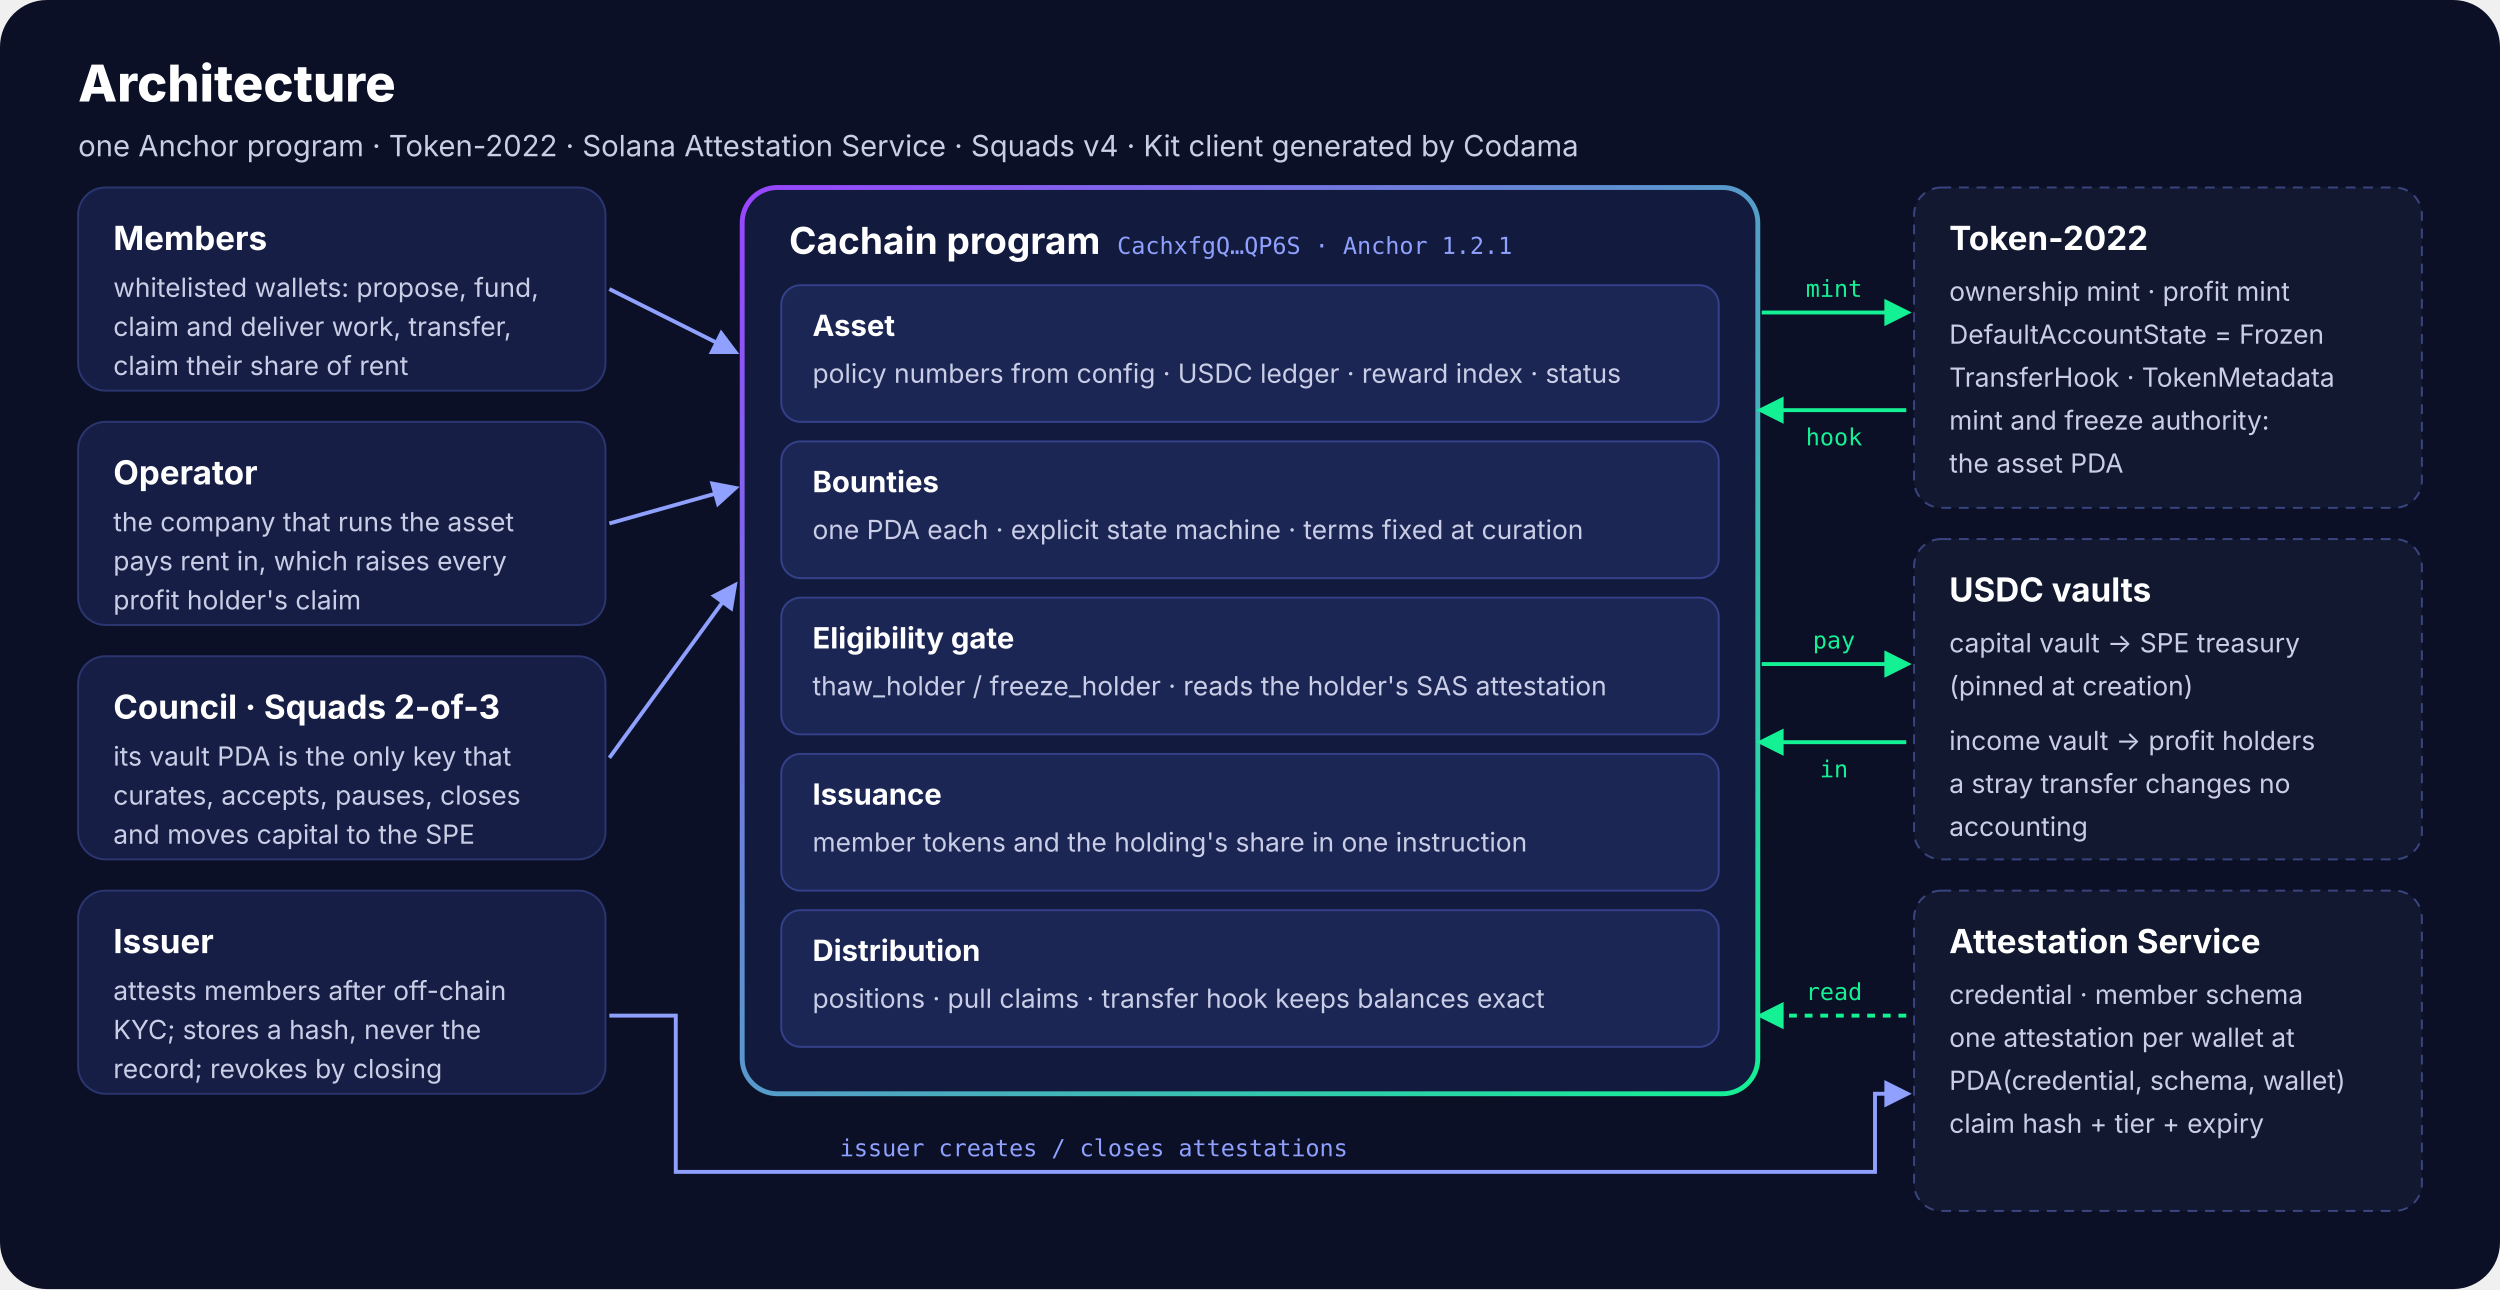
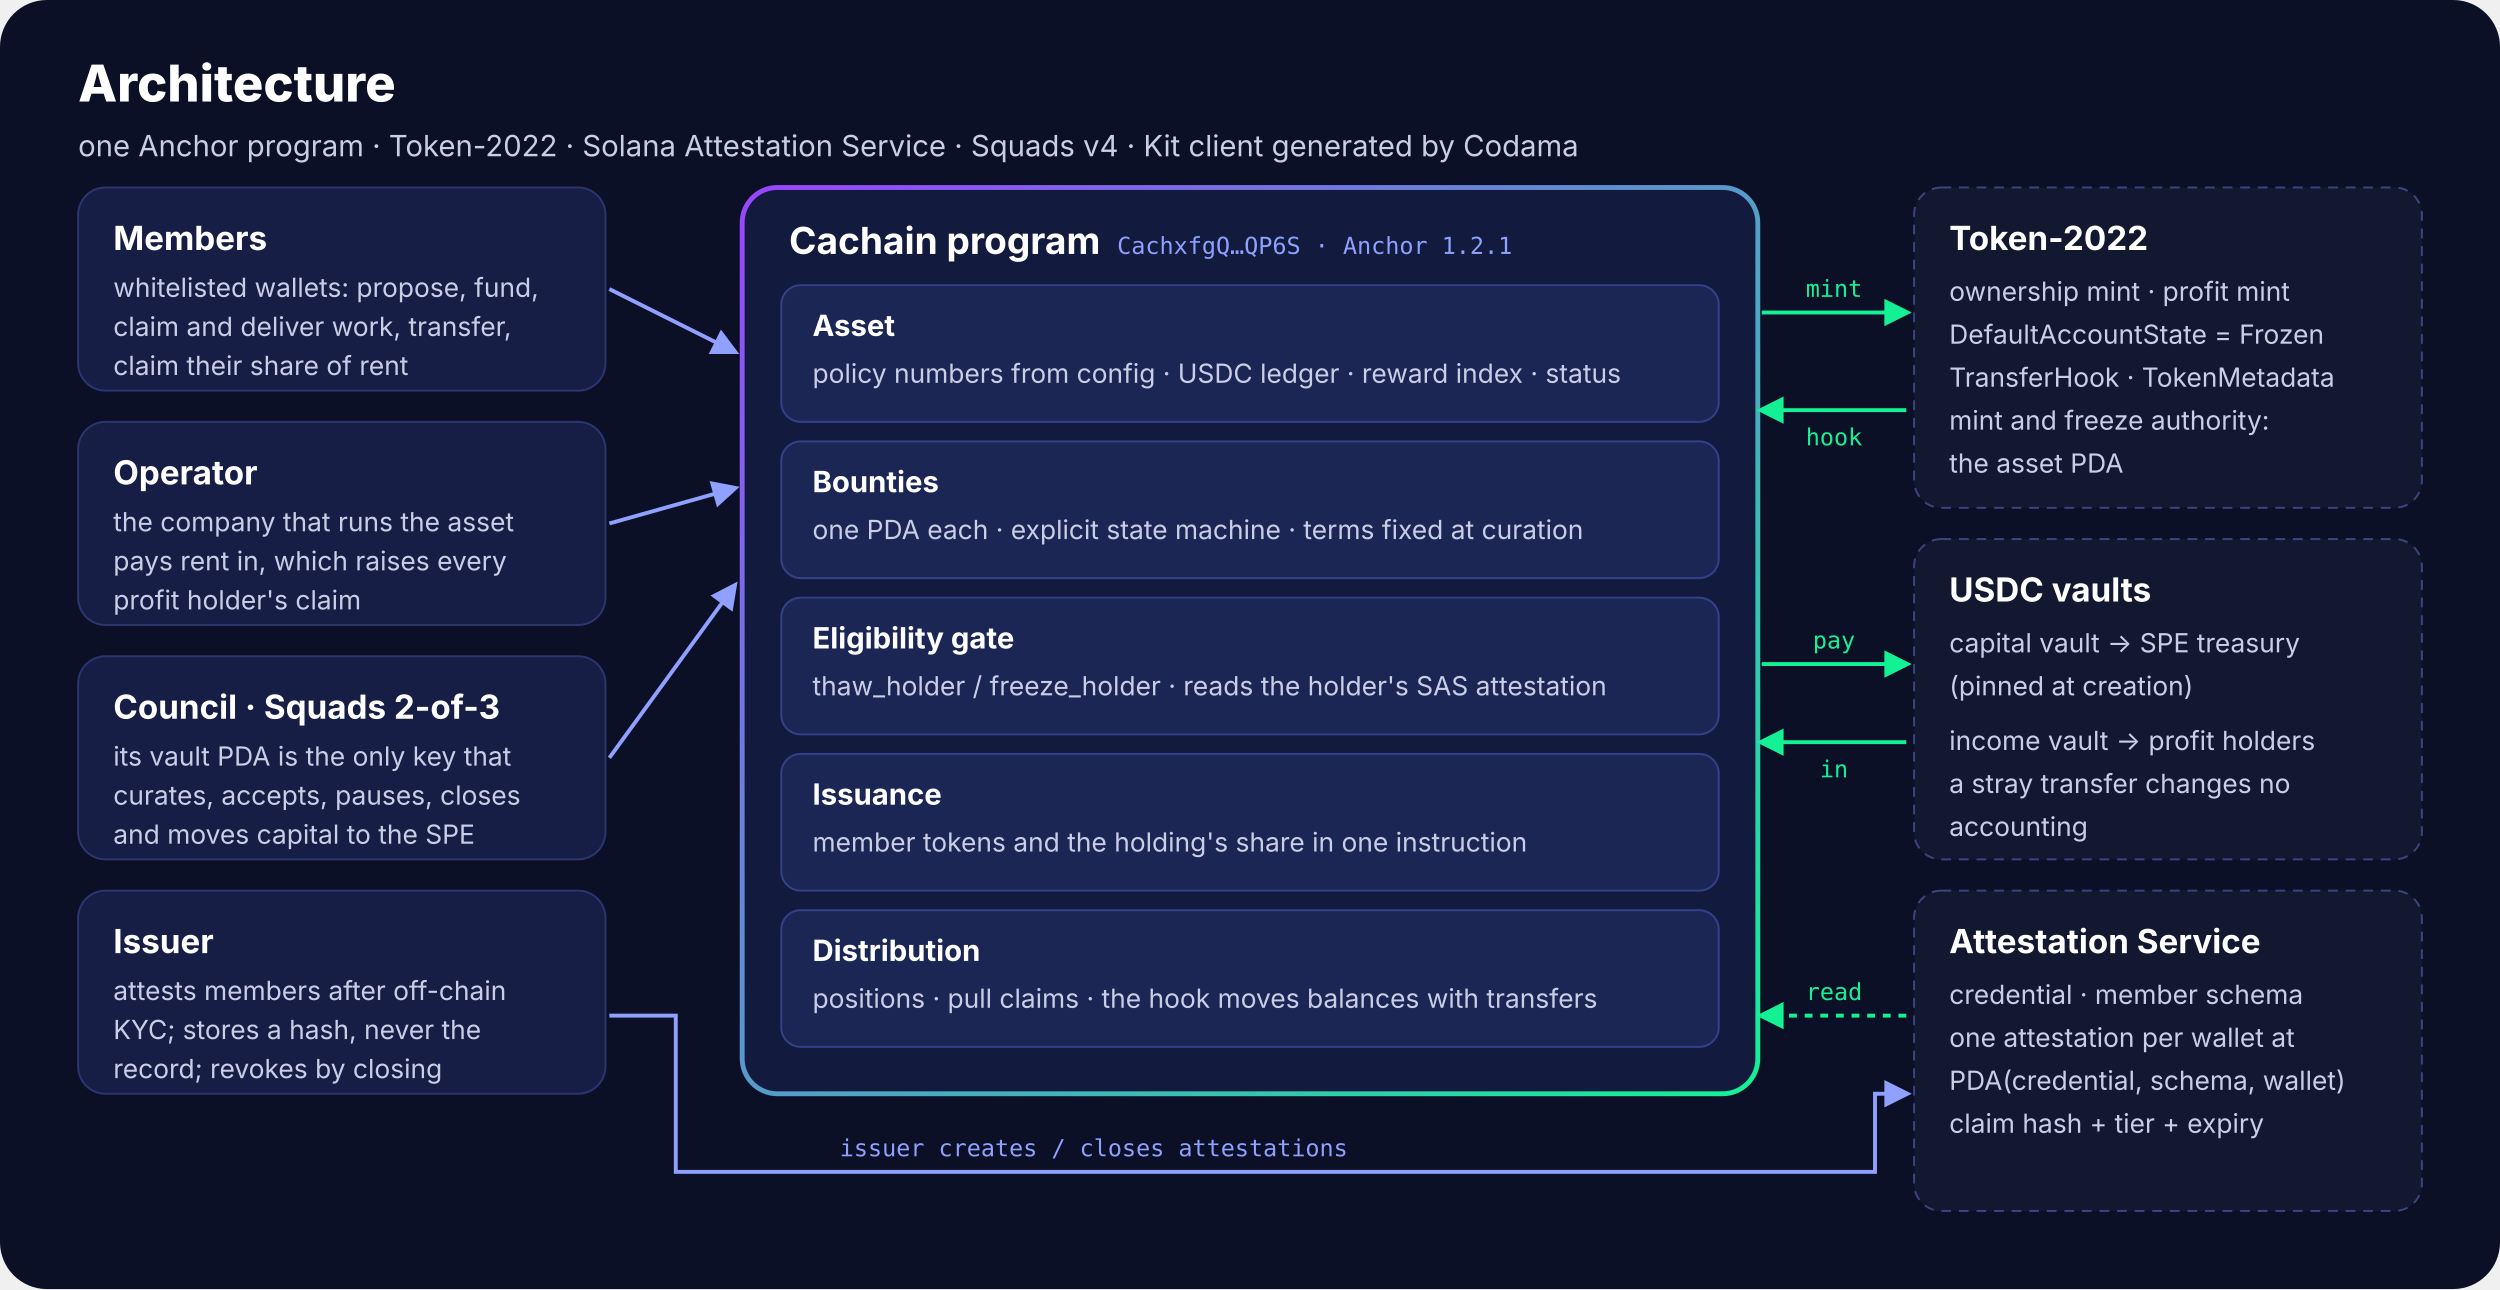
<svg xmlns="http://www.w3.org/2000/svg" width="1280" height="660" viewBox="0 0 1280 660" role="img" aria-labelledby="t d">
  <defs>
    <linearGradient id="sol" x1="0" y1="0" x2="1" y2="1">
      <stop offset="0" stop-color="#9945FF" />
      <stop offset="1" stop-color="#14F195" />
    </linearGradient>
    <marker id="a" viewBox="0 0 10 10" refX="8" refY="5" markerWidth="7" markerHeight="7" orient="auto-start-reverse">
      <path d="M0 0 L10 5 L0 10 z" fill="#8FA0FF" />
    </marker>
    <marker id="g" viewBox="0 0 10 10" refX="8" refY="5" markerWidth="7" markerHeight="7" orient="auto-start-reverse">
      <path d="M0 0 L10 5 L0 10 z" fill="#14F195" />
    </marker>
    <style>
      .t { font: 800 26px -apple-system, BlinkMacSystemFont, 'Segoe UI', Inter, Helvetica, Arial, sans-serif; fill: #fff; }
      .h { font: 700 17px -apple-system, BlinkMacSystemFont, 'Segoe UI', Inter, Helvetica, Arial, sans-serif; fill: #fff; }
      .b { font: 400 13.5px -apple-system, BlinkMacSystemFont, 'Segoe UI', Inter, Helvetica, Arial, sans-serif; fill: #C9CEE6; }
      .m { font: 500 12px ui-monospace, SFMono-Regular, Menlo, monospace; fill: #8FA0FF; }
      .mg { font: 500 12px ui-monospace, SFMono-Regular, Menlo, monospace; fill: #14F195; }
      .actor { fill: #161E45; stroke: #2B3570; }
      .ext { fill: #11182F; stroke: #3A4580; stroke-dasharray: 5 4; }
      .sub { fill: #1C2654; stroke: #34408A; }
    </style>
  </defs>
  <rect width="1280" height="660" rx="24" fill="#0B1026" />
  <text x="40" y="52" class="t">Architecture</text>
  <text x="40" y="80" class="b" style="font-size:15px">one Anchor program · Token-2022 · Solana Attestation Service · Squads v4 · Kit client generated by Codama</text>
  <g transform="translate(40 96)">
    <rect class="actor" width="270" height="104" rx="14" />
    <text x="18" y="32" class="h">Members</text>
    <text class="b">
      <tspan x="18" y="56">whitelisted wallets: propose, fund,</tspan>
      <tspan x="18" y="76">claim and deliver work, transfer,</tspan>
      <tspan x="18" y="96">claim their share of rent</tspan>
    </text>
  </g>
  <g transform="translate(40 216)">
    <rect class="actor" width="270" height="104" rx="14" />
    <text x="18" y="32" class="h">Operator</text>
    <text class="b">
      <tspan x="18" y="56">the company that runs the asset</tspan>
      <tspan x="18" y="76">pays rent in, which raises every</tspan>
      <tspan x="18" y="96">profit holder's claim</tspan>
    </text>
  </g>
  <g transform="translate(40 336)">
    <rect class="actor" width="270" height="104" rx="14" stroke="#FFB86B" />
    <text x="18" y="32" class="h">Council · Squads 2-of-3</text>
    <text class="b">
      <tspan x="18" y="56">its vault PDA is the only key that</tspan>
      <tspan x="18" y="76">curates, accepts, pauses, closes</tspan>
      <tspan x="18" y="96">and moves capital to the SPE</tspan>
    </text>
  </g>
  <g transform="translate(40 456)">
    <rect class="actor" width="270" height="104" rx="14" />
    <text x="18" y="32" class="h">Issuer</text>
    <text class="b">
      <tspan x="18" y="56">attests members after off-chain</tspan>
      <tspan x="18" y="76">KYC; stores a hash, never the</tspan>
      <tspan x="18" y="96">record; revokes by closing</tspan>
    </text>
  </g>
  <rect x="380" y="96" width="520" height="464" rx="18" fill="#121A3D" stroke="url(#sol)" stroke-width="2.5" />
  <text x="404" y="130" class="h" style="font-size:19px">Cachain program</text>
  <text x="572" y="130" class="m">CachxfgQ…QP6S · Anchor 1.2.1</text>
  <g transform="translate(400 146)">
    <rect class="sub" width="480" height="70" rx="10" />
    <text x="16" y="26" class="h" style="font-size:15px">Asset</text>
    <text x="16" y="50" class="b">policy numbers from config · USDC ledger · reward index · status</text>
  </g>
  <g transform="translate(400 226)">
    <rect class="sub" width="480" height="70" rx="10" />
    <text x="16" y="26" class="h" style="font-size:15px">Bounties</text>
    <text x="16" y="50" class="b">one PDA each · explicit state machine · terms fixed at curation</text>
  </g>
  <g transform="translate(400 306)">
    <rect class="sub" width="480" height="70" rx="10" />
    <text x="16" y="26" class="h" style="font-size:15px">Eligibility gate</text>
    <text x="16" y="50" class="b">thaw_holder / freeze_holder · reads the holder's SAS attestation</text>
  </g>
  <g transform="translate(400 386)">
    <rect class="sub" width="480" height="70" rx="10" />
    <text x="16" y="26" class="h" style="font-size:15px">Issuance</text>
    <text x="16" y="50" class="b">member tokens and the holding's share in one instruction</text>
  </g>
  <g transform="translate(400 466)">
    <rect class="sub" width="480" height="70" rx="10" />
    <text x="16" y="26" class="h" style="font-size:15px">Distribution</text>
-     <text x="16" y="50" class="b">positions · pull claims · transfer hook keeps balances exact</text>
+     <text x="16" y="50" class="b">positions · pull claims · the hook moves balances with transfers</text>
  </g>
  <g transform="translate(980 96)">
    <rect class="ext" width="260" height="164" rx="14" />
    <text x="18" y="32" class="h">Token-2022</text>
    <text class="b">
      <tspan x="18" y="58">ownership mint · profit mint</tspan>
      <tspan x="18" y="80">DefaultAccountState = Frozen</tspan>
      <tspan x="18" y="102">TransferHook · TokenMetadata</tspan>
      <tspan x="18" y="124">mint and freeze authority:</tspan>
      <tspan x="18" y="146">the asset PDA</tspan>
    </text>
  </g>
  <g transform="translate(980 276)">
    <rect class="ext" width="260" height="164" rx="14" />
    <text x="18" y="32" class="h">USDC vaults</text>
    <text class="b">
      <tspan x="18" y="58">capital vault → SPE treasury</tspan>
      <tspan x="18" y="80">(pinned at creation)</tspan>
      <tspan x="18" y="108">income vault → profit holders</tspan>
      <tspan x="18" y="130">a stray transfer changes no</tspan>
      <tspan x="18" y="152">accounting</tspan>
    </text>
  </g>
  <g transform="translate(980 456)">
    <rect class="ext" width="260" height="164" rx="14" />
    <text x="18" y="32" class="h">Attestation Service</text>
    <text class="b">
      <tspan x="18" y="58">credential · member schema</tspan>
      <tspan x="18" y="80">one attestation per wallet at</tspan>
      <tspan x="18" y="102">PDA(credential, schema, wallet)</tspan>
      <tspan x="18" y="124">claim hash + tier + expiry</tspan>
    </text>
  </g>
  <g stroke="#8FA0FF" stroke-width="2" fill="none" marker-end="url(#a)">
    <line x1="312" y1="148" x2="376" y2="180" />
    <line x1="312" y1="268" x2="376" y2="250" />
    <line x1="312" y1="388" x2="376" y2="300" />
    <path d="M312 520 L346 520 L346 600 L960 600 L960 560 L976 560" />
  </g>
  <text x="560" y="592" class="m" text-anchor="middle">issuer creates / closes attestations</text>
  <g stroke="#14F195" stroke-width="2" fill="none">
    <line x1="902" y1="160" x2="976" y2="160" marker-end="url(#g)" />
    <line x1="976" y1="210" x2="902" y2="210" marker-end="url(#g)" />
    <line x1="902" y1="340" x2="976" y2="340" marker-end="url(#g)" />
    <line x1="976" y1="380" x2="902" y2="380" marker-end="url(#g)" />
    <line x1="976" y1="520" x2="902" y2="520" marker-end="url(#g)" stroke-dasharray="4 4" />
  </g>
  <text x="939" y="152" class="mg" text-anchor="middle">mint</text>
  <text x="939" y="228" class="mg" text-anchor="middle">hook</text>
  <text x="939" y="332" class="mg" text-anchor="middle">pay</text>
  <text x="939" y="398" class="mg" text-anchor="middle">in</text>
  <text x="939" y="512" class="mg" text-anchor="middle">read</text>
</svg>
